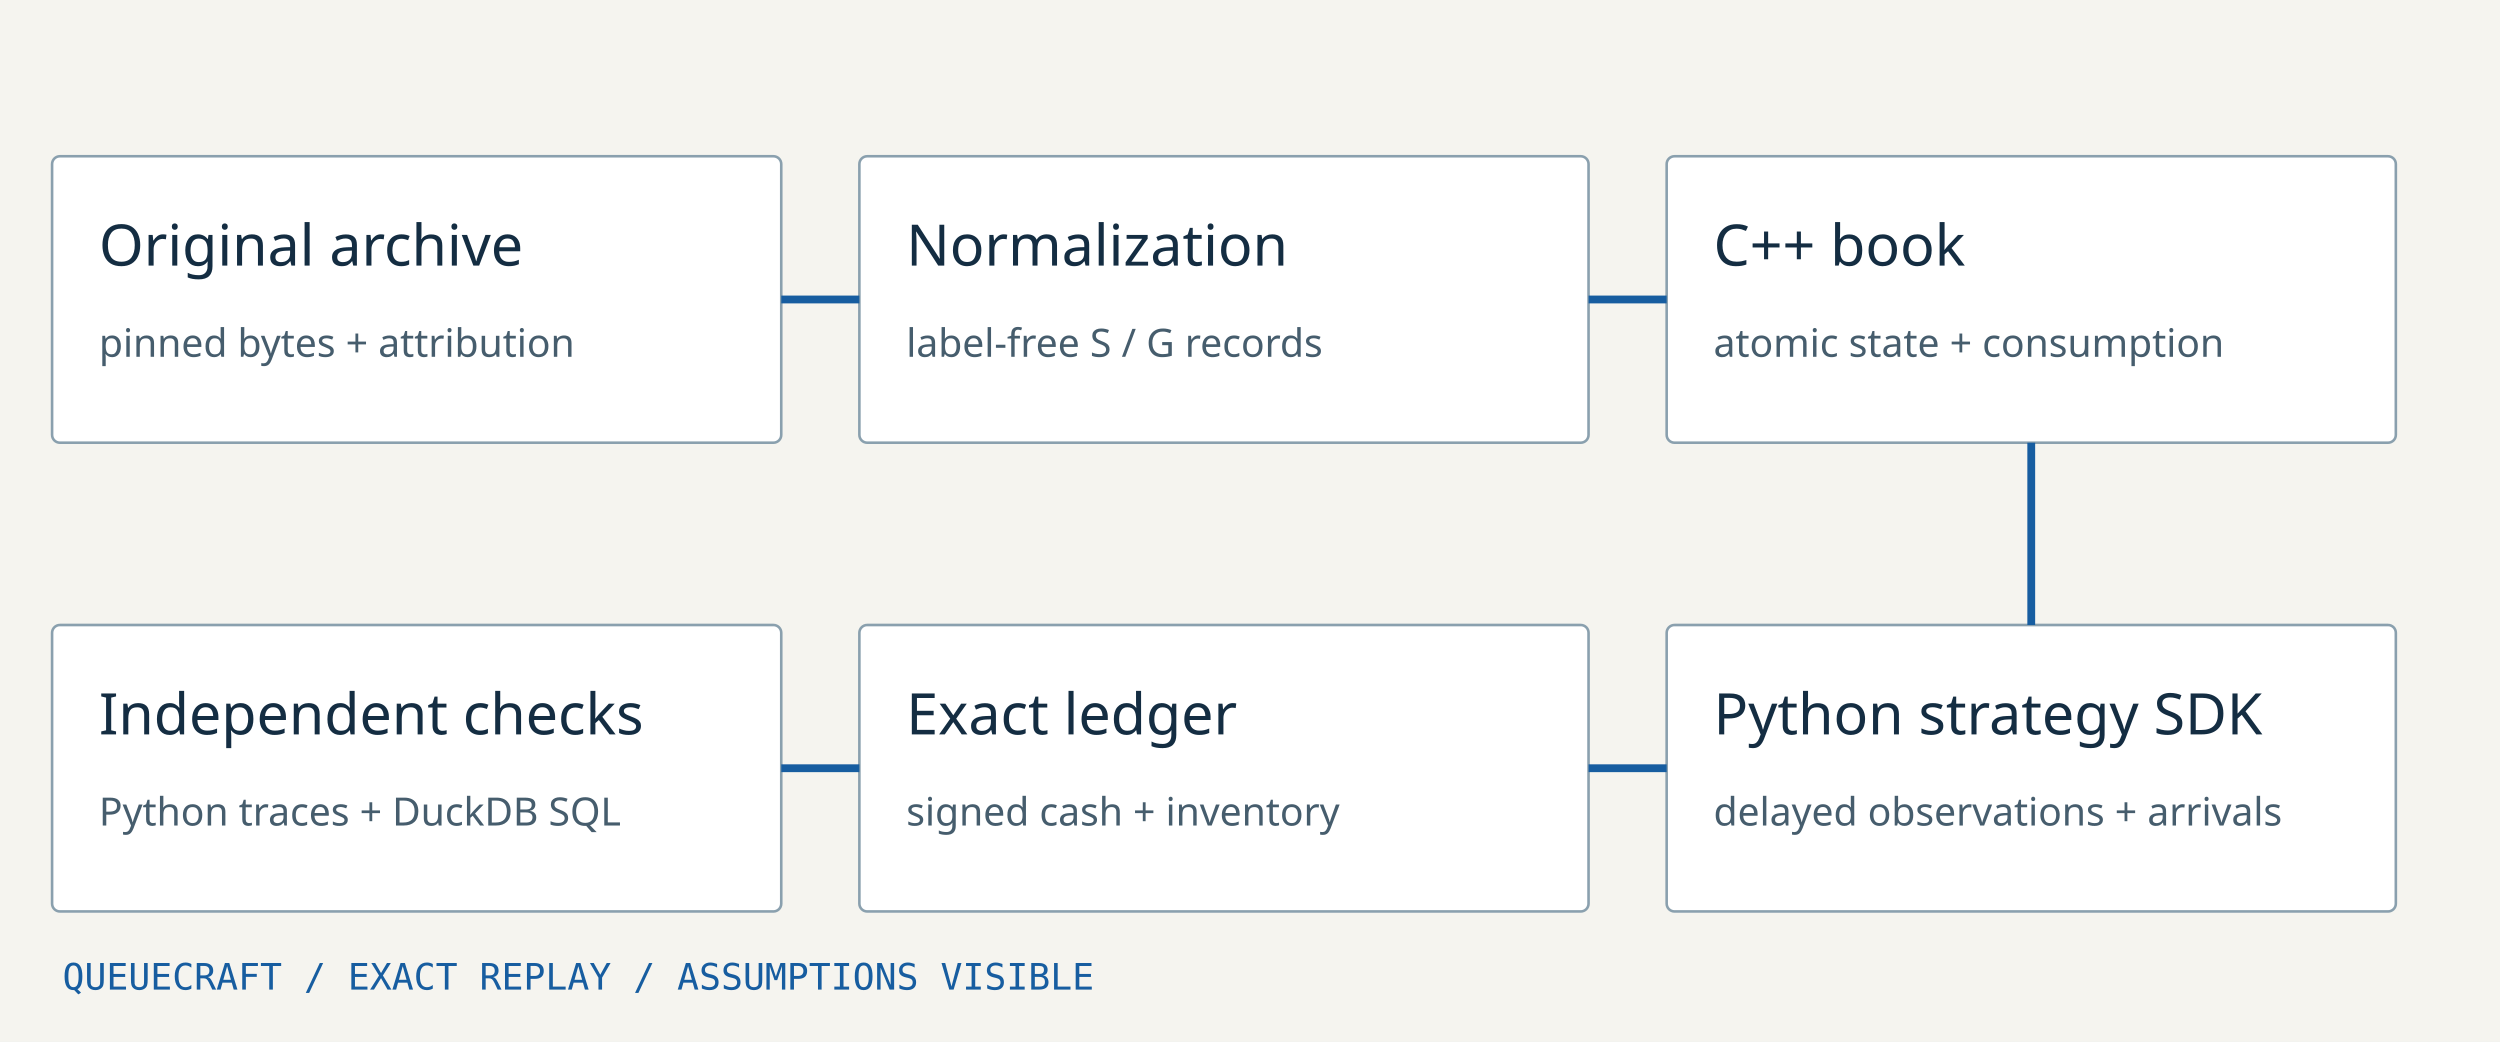
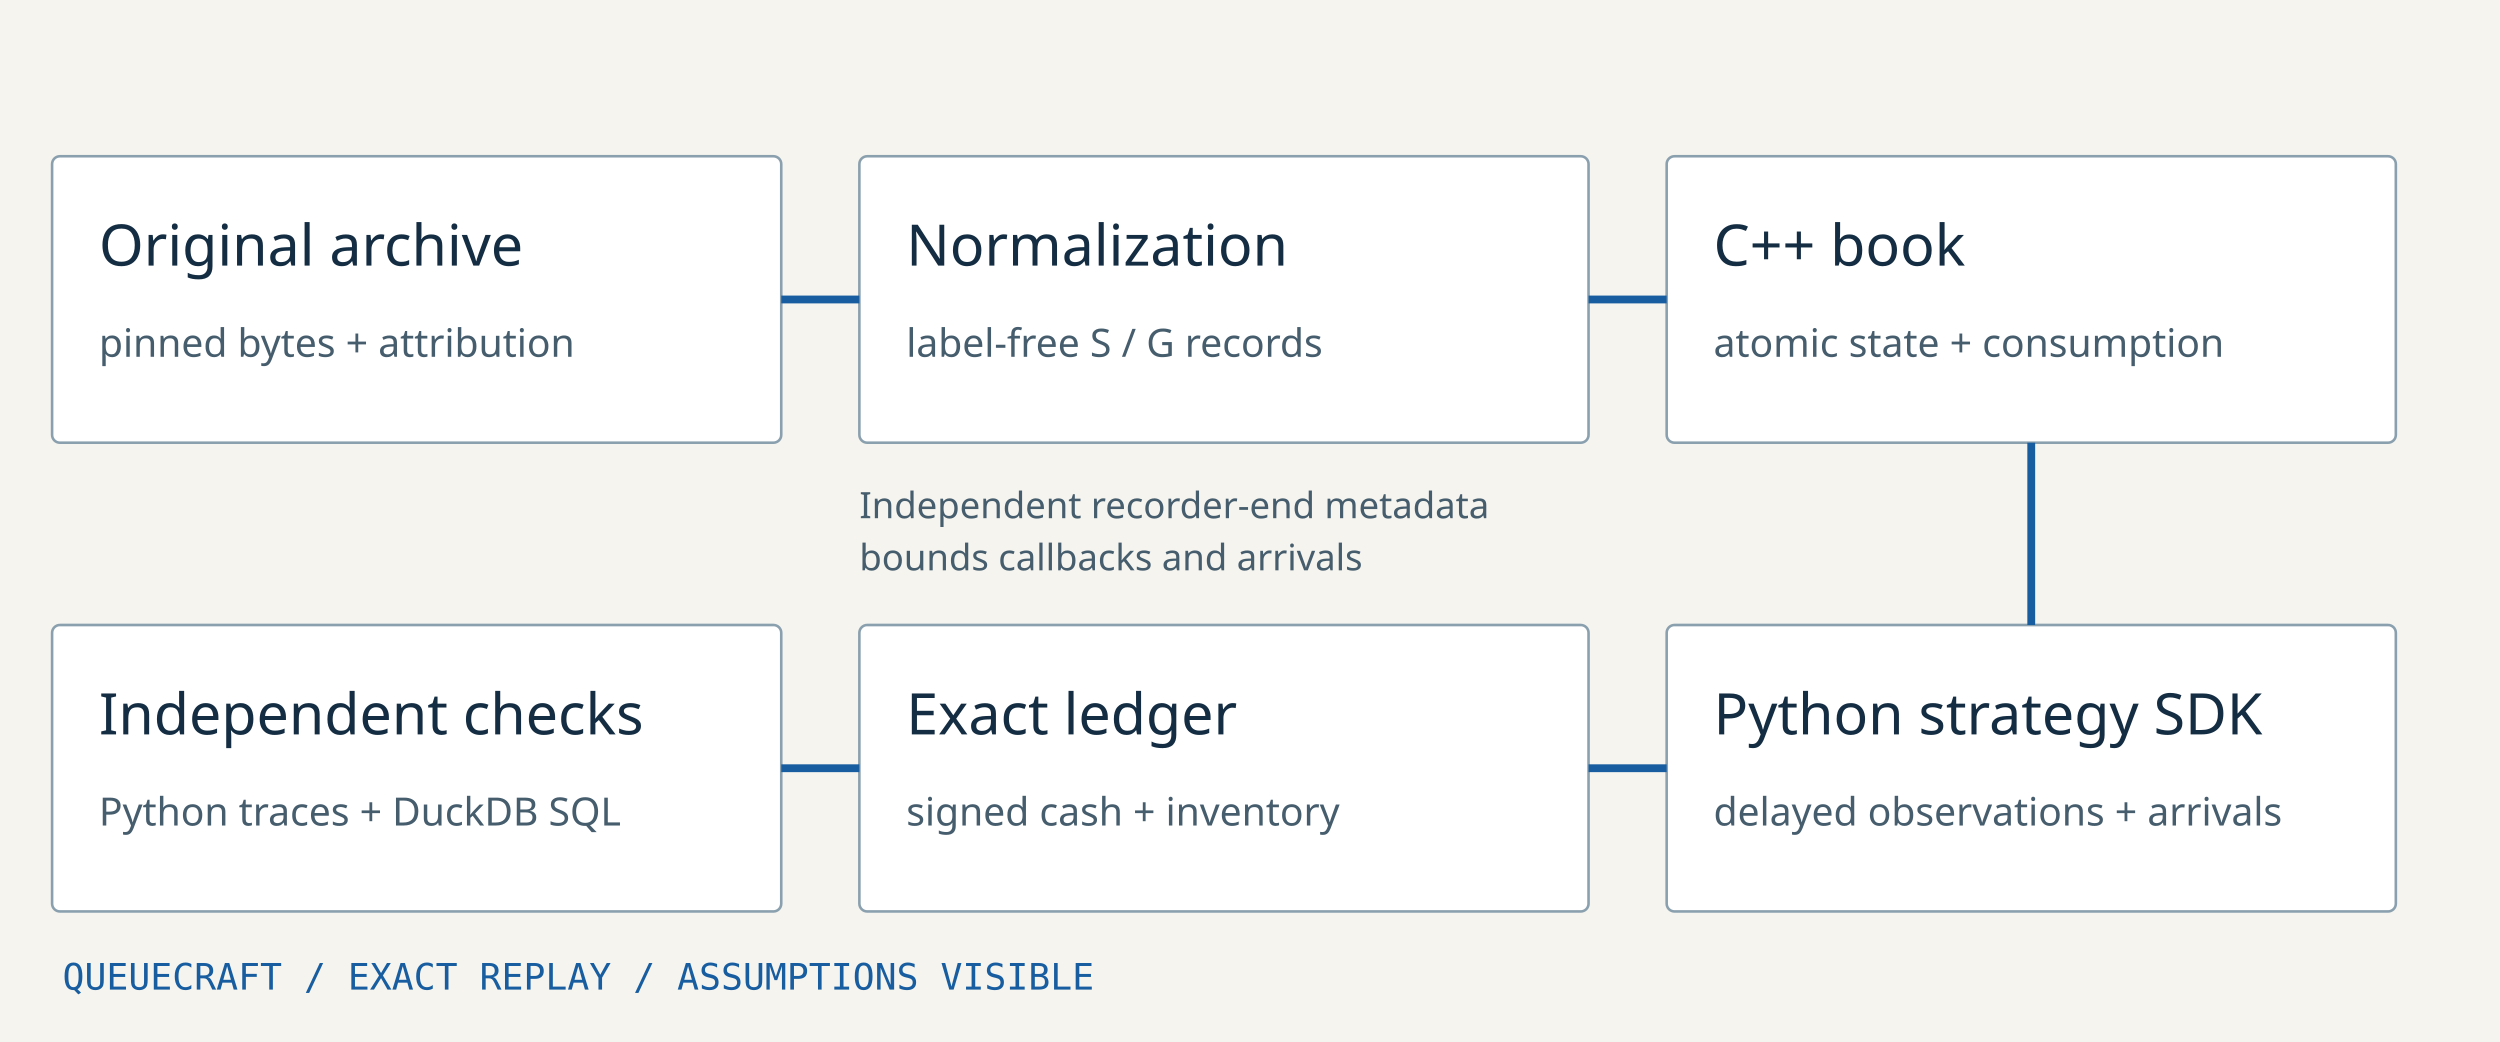
<svg xmlns="http://www.w3.org/2000/svg" viewBox="0 0 960 400" role="img" aria-labelledby="t d">
  <rect width="960" height="400" fill="#f5f4ef" />
  <g font-family="system-ui,sans-serif">
    <rect x="20" y="60" width="280" height="110" rx="3" fill="white" stroke="#8aa0ae" />
    <text x="38" y="102" font-size="22" fill="#142d42">Original archive</text>
    <text x="38" y="137" font-size="15" fill="#465d6d">pinned bytes + attribution</text>
    <rect x="330" y="60" width="280" height="110" rx="3" fill="white" stroke="#8aa0ae" />
    <text x="348" y="102" font-size="22" fill="#142d42">Normalization</text>
    <text x="348" y="137" font-size="15" fill="#465d6d">label-free S / G records</text>
    <rect x="640" y="60" width="280" height="110" rx="3" fill="white" stroke="#8aa0ae" />
    <text x="658" y="102" font-size="22" fill="#142d42">C++ book</text>
    <text x="658" y="137" font-size="15" fill="#465d6d">atomic state + consumption</text>
+     <text x="330" y="199" font-size="14" fill="#465d6d">Independent recorder-end metadata</text>
+     <text x="330" y="219" font-size="14" fill="#465d6d">bounds callbacks and arrivals</text>
    <rect x="640" y="240" width="280" height="110" rx="3" fill="white" stroke="#8aa0ae" />
    <text x="658" y="282" font-size="22" fill="#142d42">Python strategy SDK</text>
    <text x="658" y="317" font-size="15" fill="#465d6d">delayed observations + arrivals</text>
    <rect x="330" y="240" width="280" height="110" rx="3" fill="white" stroke="#8aa0ae" />
    <text x="348" y="282" font-size="22" fill="#142d42">Exact ledger</text>
    <text x="348" y="317" font-size="15" fill="#465d6d">signed cash + inventory</text>
    <rect x="20" y="240" width="280" height="110" rx="3" fill="white" stroke="#8aa0ae" />
    <text x="38" y="282" font-size="22" fill="#142d42">Independent checks</text>
    <text x="38" y="317" font-size="15" fill="#465d6d">Python traces + DuckDB SQL</text>
  </g>
  <g stroke="#175da0" stroke-width="3" fill="none">
    <path d="M300 115H330m310 0h0M610 115H640M780 170V240M640 295H610M330 295H300" />
  </g>
  <text x="24" y="380" font-family="monospace" font-size="14" fill="#175da0">QUEUECRAFT / EXACT REPLAY / ASSUMPTIONS VISIBLE</text>
</svg>
